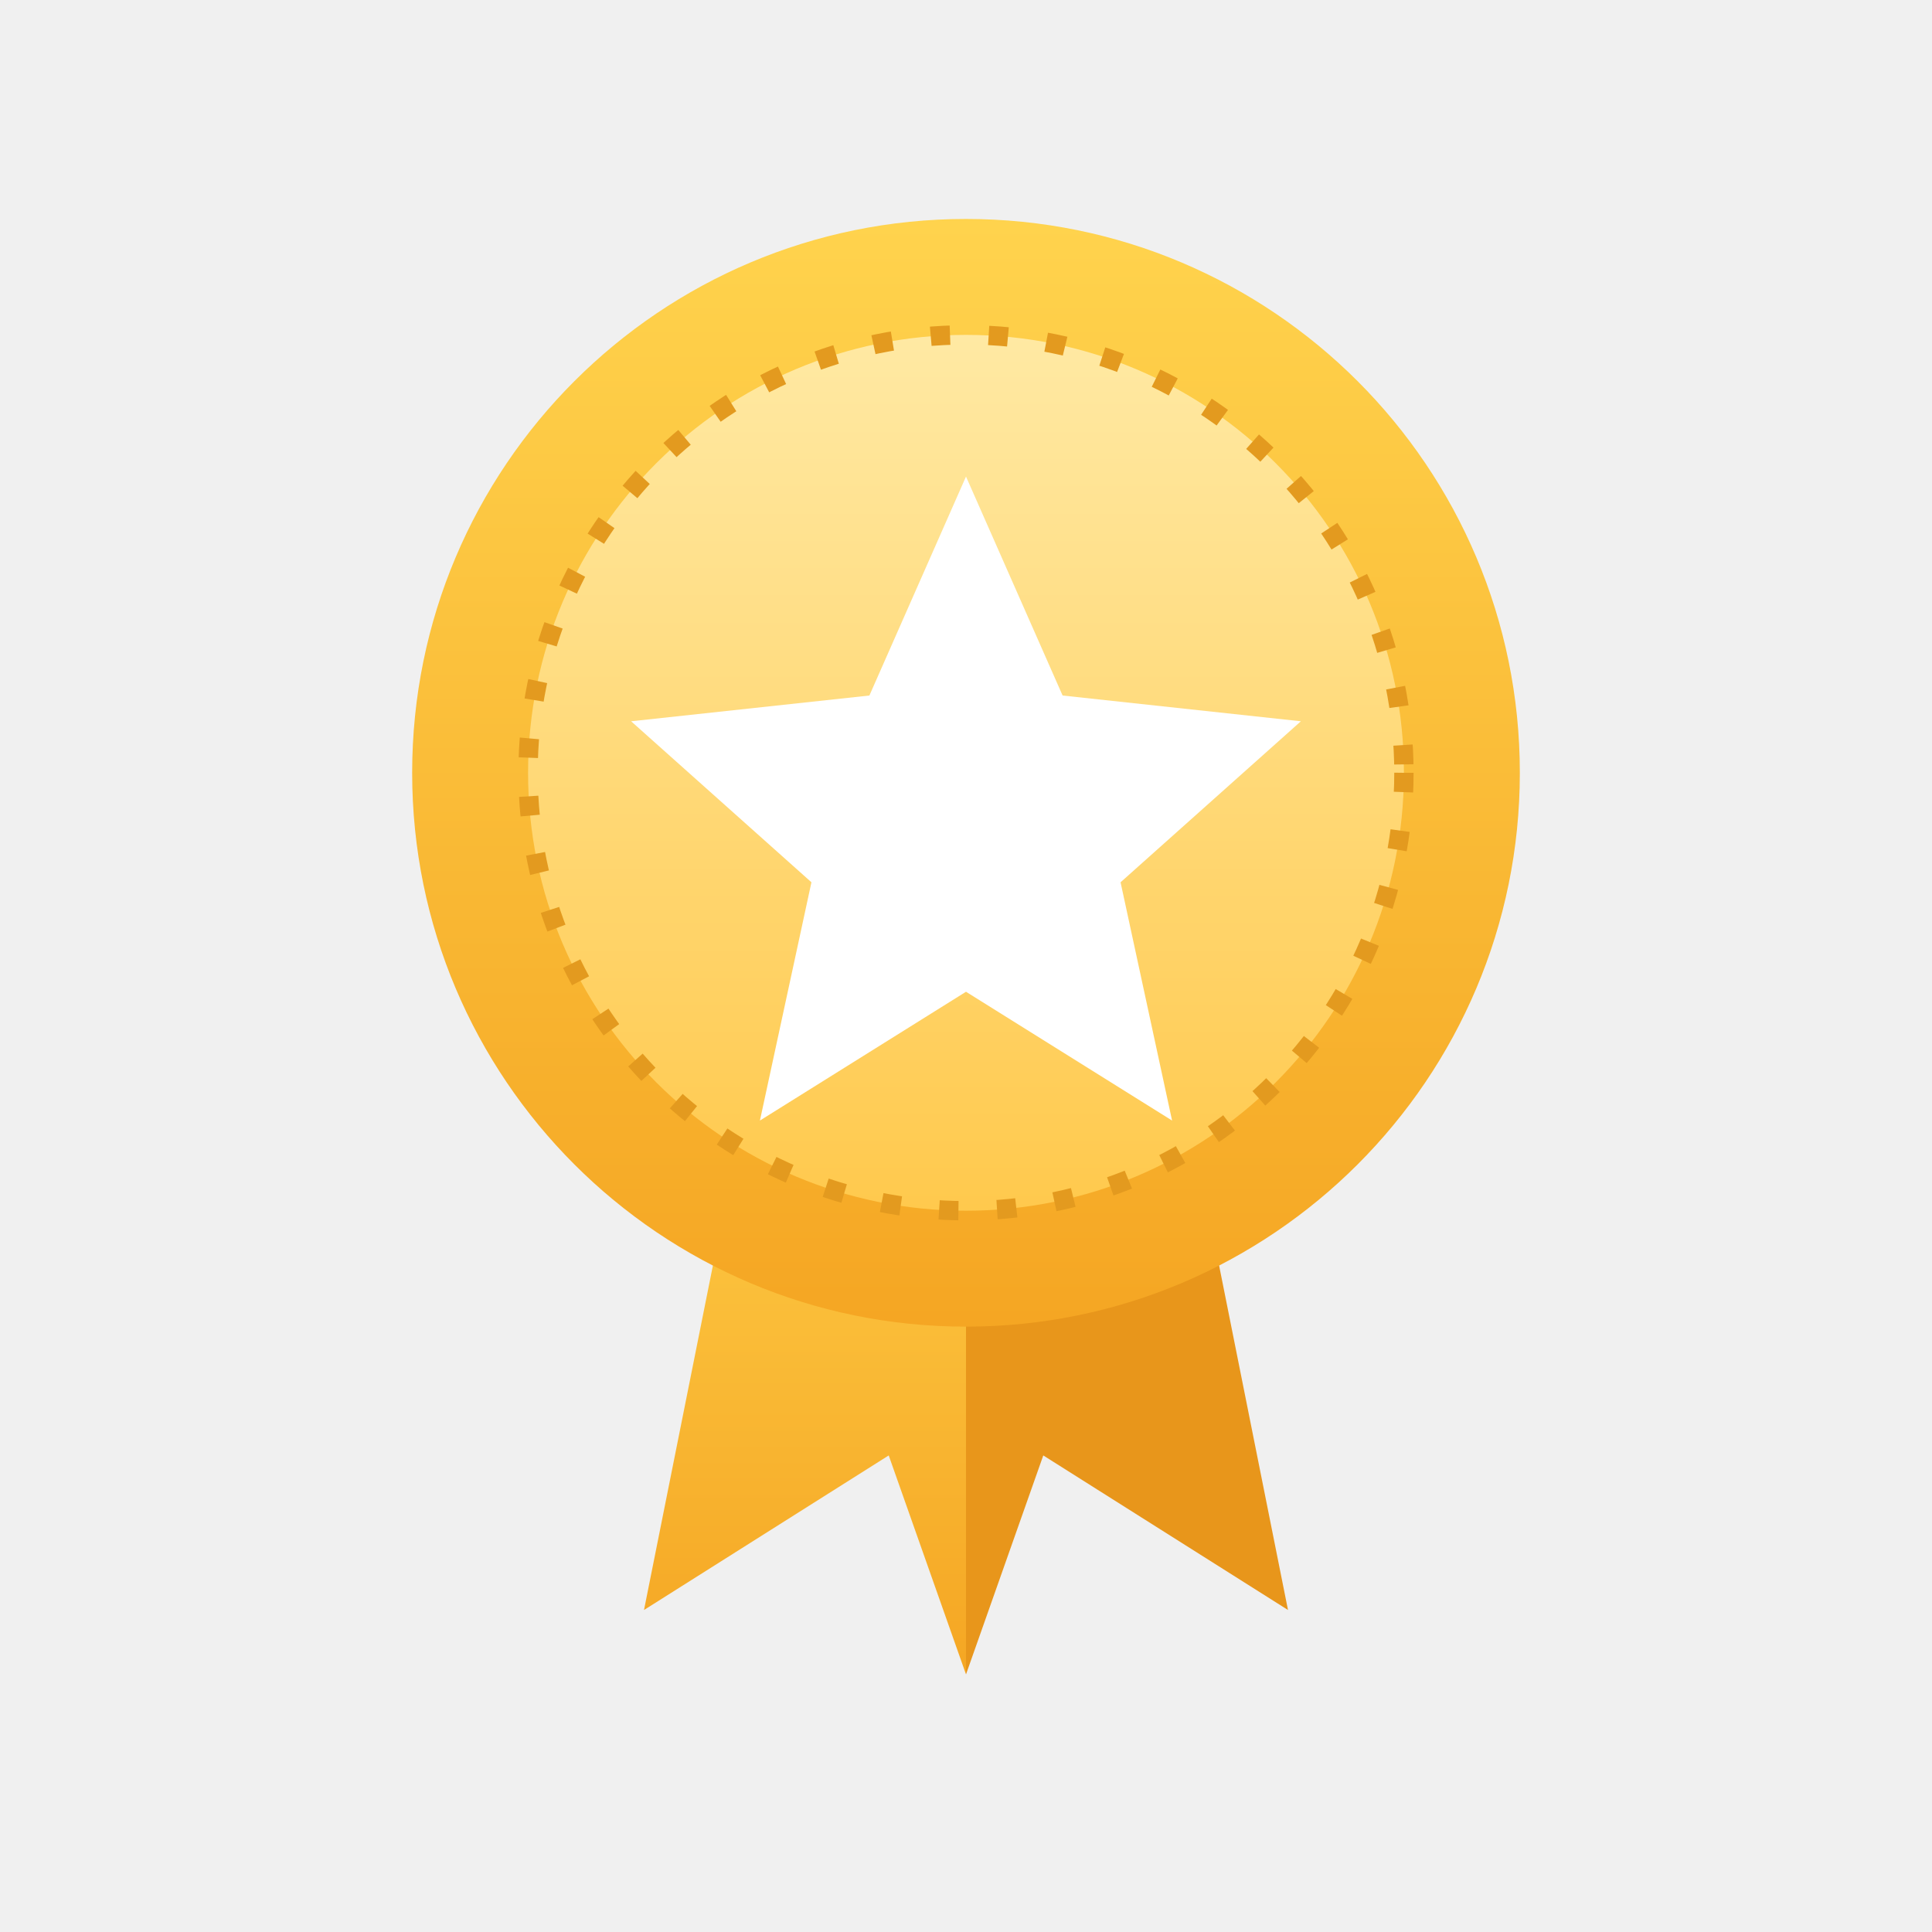
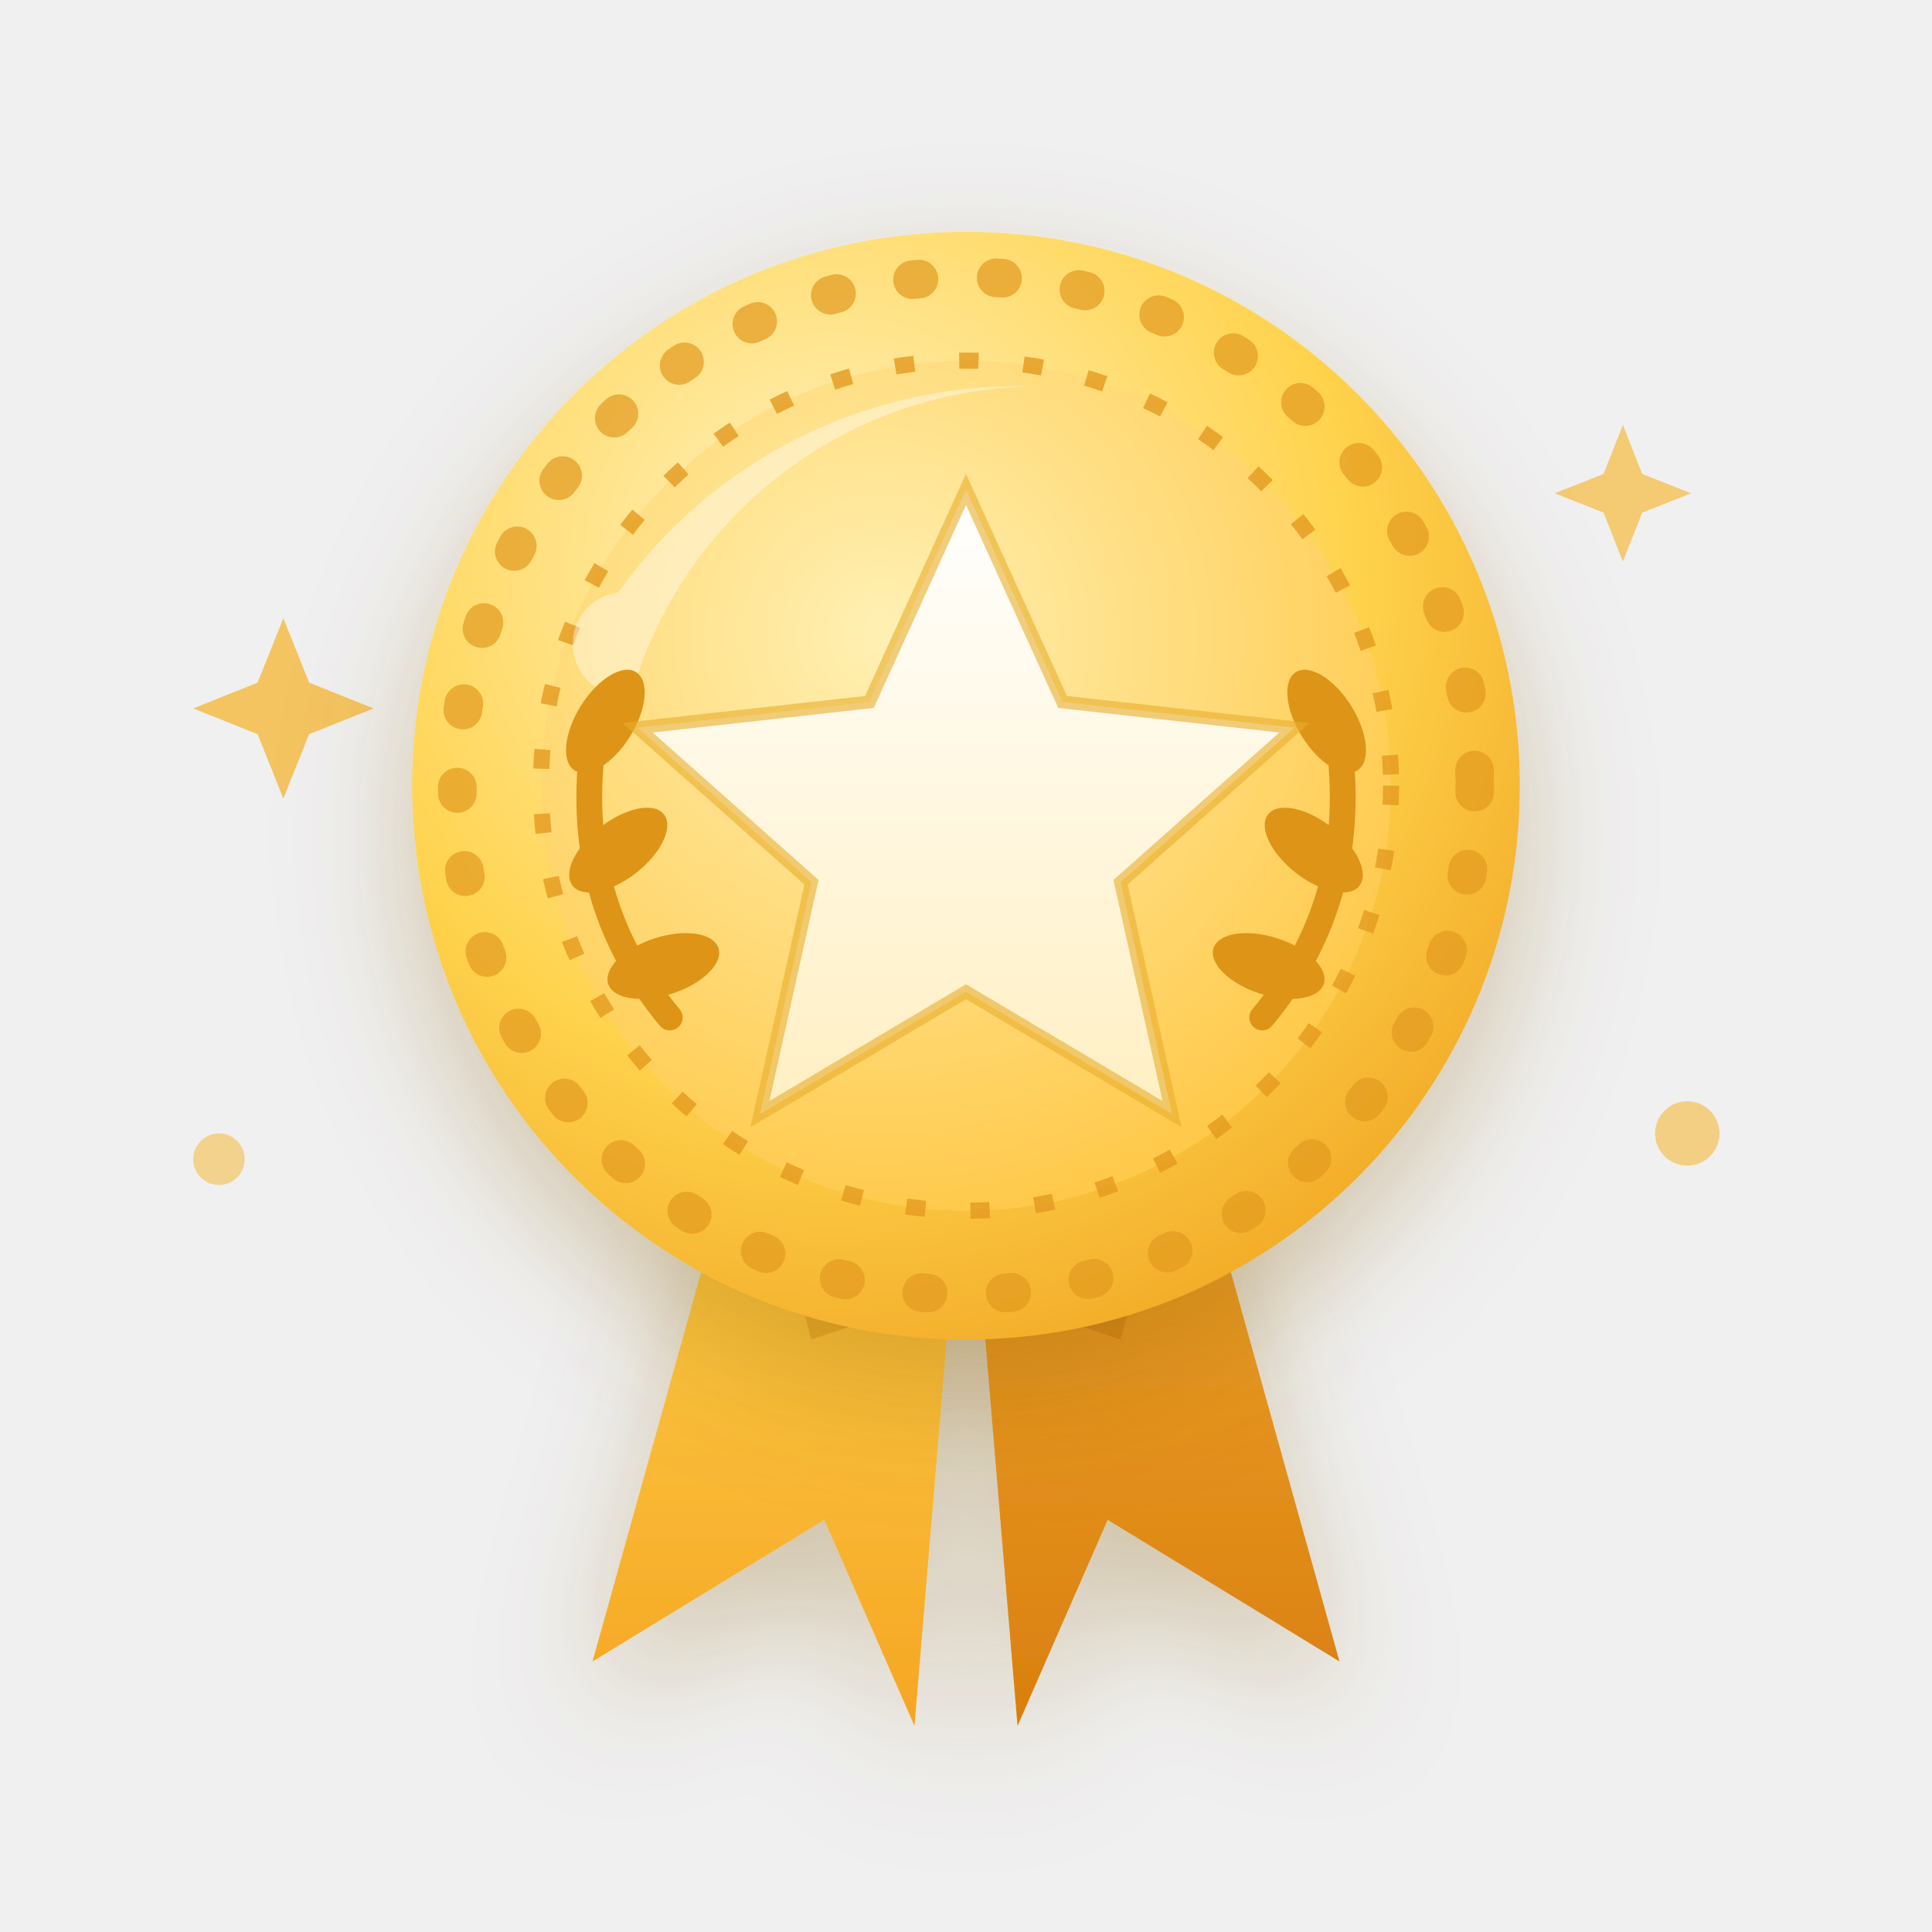
<svg xmlns="http://www.w3.org/2000/svg" width="300" height="300" viewBox="0 0 300 300" fill="none">
  <defs>
-     <linearGradient id="ribbon" x1="0" y1="0" x2="0" y2="1">
+     <linearGradient id="rRibbonL" x1="0" y1="0" x2="0" y2="1">
      <stop offset="0" stop-color="#FFD34D" />
      <stop offset="1" stop-color="#F5A623" />
    </linearGradient>
-     <linearGradient id="medalFace" x1="0" y1="0" x2="0" y2="1">
-       <stop offset="0" stop-color="#FFE9A3" />
-       <stop offset="1" stop-color="#FFC94D" />
+     <linearGradient id="rRibbonR" x1="0" y1="0" x2="0" y2="1">
+       <stop offset="0" stop-color="#F0A62E" />
+       <stop offset="1" stop-color="#D97F0E" />
    </linearGradient>
+     <radialGradient id="rDisc" cx="38%" cy="30%" r="85%">
+       <stop offset="0" stop-color="#FFF3C4" />
+       <stop offset="55%" stop-color="#FFD34D" />
+       <stop offset="100%" stop-color="#EE9E1B" />
+     </radialGradient>
+     <radialGradient id="rFace" cx="40%" cy="32%" r="80%">
+       <stop offset="0" stop-color="#FFF0B3" />
+       <stop offset="100%" stop-color="#FFC43C" />
+     </radialGradient>
+     <linearGradient id="rStar" x1="0" y1="0" x2="0" y2="1">
+       <stop offset="0" stop-color="#FFFFFF" />
+       <stop offset="1" stop-color="#FFEFC2" />
+     </linearGradient>
+     <filter id="rSoft" x="-40%" y="-40%" width="180%" height="180%">
+       <feDropShadow dx="0" dy="8" stdDeviation="10" flood-color="#8A5A00" flood-opacity="0.3" />
+     </filter>
  </defs>
-   <path d="M120 150 L100 250 L138 226 L150 260 L150 150 Z" fill="url(#ribbon)" />
-   <path d="M180 150 L200 250 L162 226 L150 260 L150 150 Z" fill="#E8961B" />
-   <circle cx="150" cy="120" r="86" fill="url(#ribbon)" />
-   <circle cx="150" cy="120" r="68" fill="url(#medalFace)" />
-   <circle cx="150" cy="120" r="68" fill="none" stroke="#E39A1F" stroke-width="3" stroke-dasharray="3 6" />
-   <path d="M150 74 L165 108 L202 112 L174 137 L182 174 L150 154 L118 174 L126 137 L98 112 L135 108 Z" fill="#FFFFFF" />
+   <g fill="#F5B93C">
+     <path d="M44 96l4 10 10 4-10 4-4 10-4-10-10-4 10-4z" opacity="0.8" />
+     <path d="M252 66l3 7.6 7.6 3-7.6 3-3 7.6-3-7.6-7.6-3 7.6-3z" opacity="0.7" />
+     <circle cx="262" cy="176" r="5" opacity="0.6" />
+     <circle cx="34" cy="180" r="4" opacity="0.55" />
+   </g>
+   <g filter="url(#rSoft)">
+     <path d="M116 172 L92 258 L128 236 L142 268 L150 172 Z" fill="url(#rRibbonL)" />
+     <path d="M184 172 L208 258 L172 236 L158 268 L150 172 Z" fill="url(#rRibbonR)" />
+     <path d="M116 172l10 36 24-8v-28z" fill="#C97C0C" opacity="0.35" />
+     <path d="M184 172l-10 36-24-8v-28z" fill="#B26A08" opacity="0.35" />
+   </g>
+   <g filter="url(#rSoft)">
+     <circle cx="150" cy="122" r="86" fill="url(#rDisc)" />
+     <circle cx="150" cy="122" r="79" fill="none" stroke="#E39A1F" stroke-width="6" stroke-dasharray="1 12" stroke-linecap="round" opacity="0.7" />
+     <circle cx="150" cy="122" r="66" fill="url(#rFace)" />
+     <circle cx="150" cy="122" r="66" fill="none" stroke="#E39A1F" stroke-width="2.5" stroke-dasharray="3 7" opacity="0.8" />
+     <path d="M96 92a76 76 0 0 1 64-32 66 66 0 0 0-62 48 6 6 0 0 1-2-16z" fill="#FFFFFF" opacity="0.4" />
+     <g stroke="#DE9418" stroke-width="4" stroke-linecap="round" fill="none">
+       <path d="M104 158c-10-12-14-26-12-42" />
+       <path d="M196 158c10-12 14-26 12-42" />
+     </g>
+     <g fill="#DE9418">
+       <ellipse cx="94" cy="112" rx="9" ry="4.5" transform="rotate(-58 94 112)" />
+       <ellipse cx="96" cy="132" rx="9" ry="4.5" transform="rotate(-38 96 132)" />
+       <ellipse cx="103" cy="150" rx="9" ry="4.5" transform="rotate(-18 103 150)" />
+       <ellipse cx="206" cy="112" rx="9" ry="4.5" transform="rotate(58 206 112)" />
+       <ellipse cx="204" cy="132" rx="9" ry="4.5" transform="rotate(38 204 132)" />
+       <ellipse cx="197" cy="150" rx="9" ry="4.5" transform="rotate(18 197 150)" />
+     </g>
+     <path d="M150 76 L165 109 L201 113 L174 137 L182 173 L150 154 L118 173 L126 137 L99 113 L135 109 Z" fill="url(#rStar)" />
+     <path d="M150 76 L165 109 L201 113 L174 137 L182 173 L150 154 L118 173 L126 137 L99 113 L135 109 Z" fill="none" stroke="#E8AE2C" stroke-width="2" opacity="0.6" />
+   </g>
</svg>
